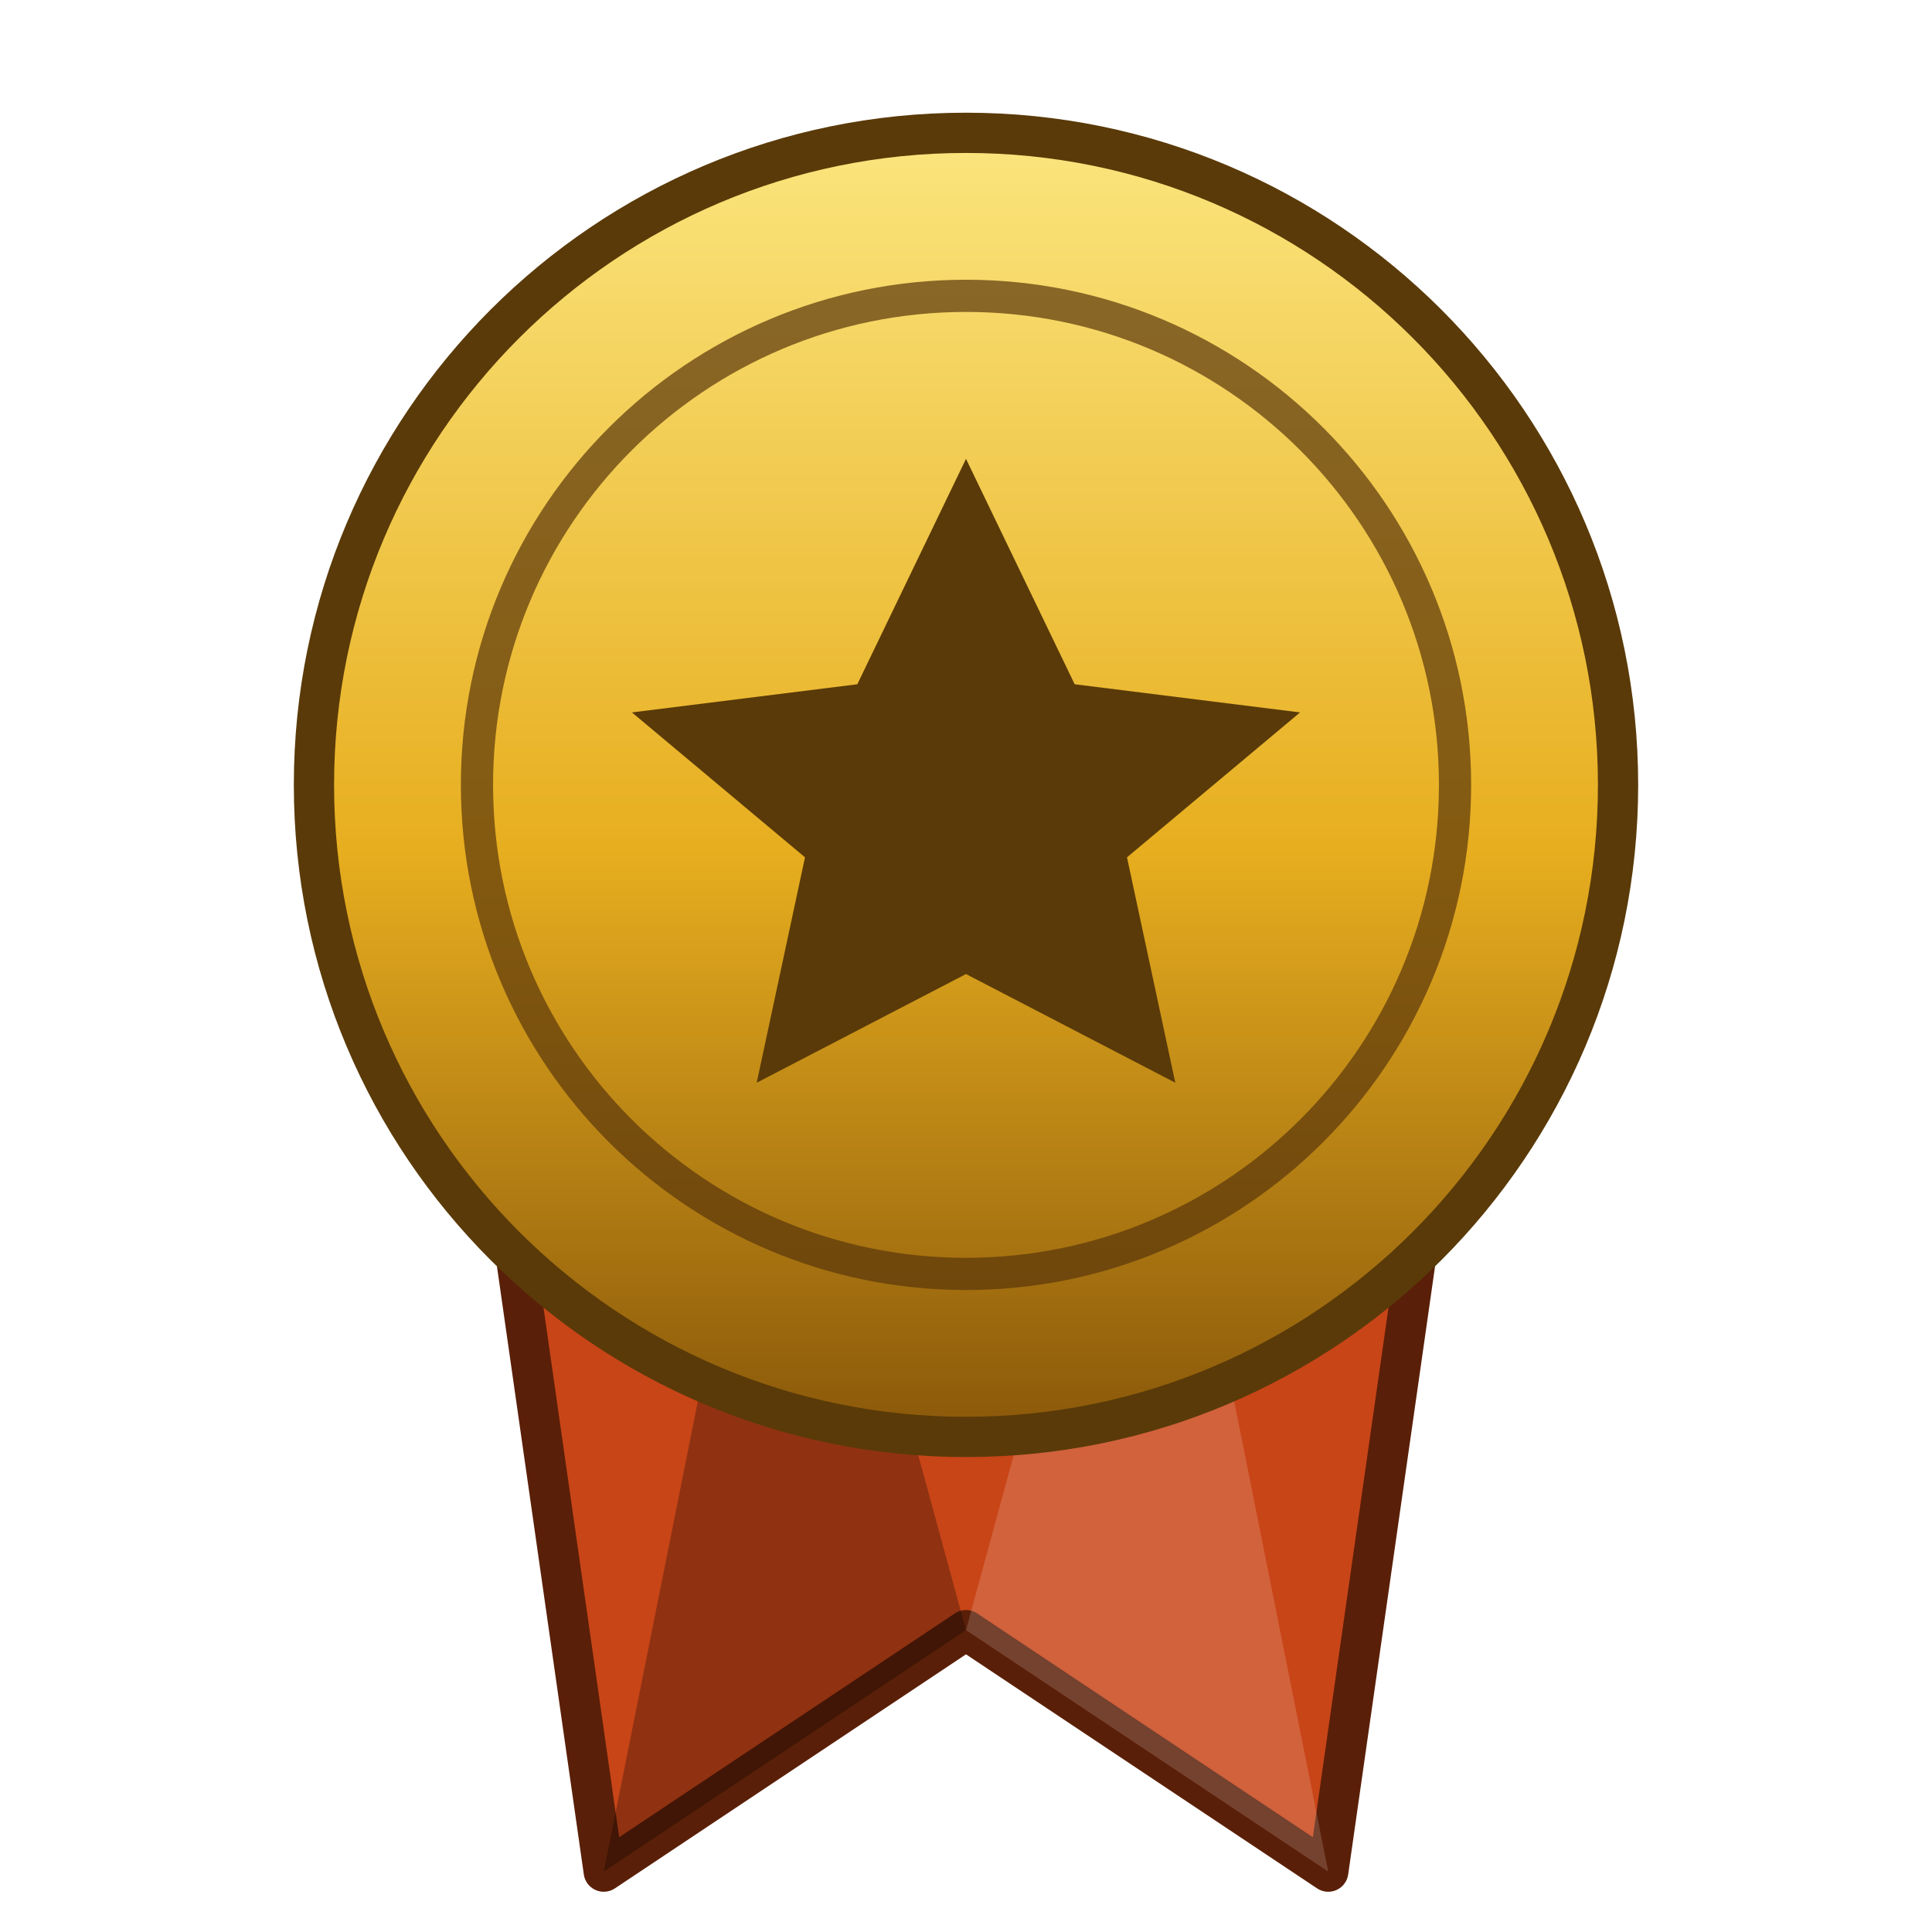
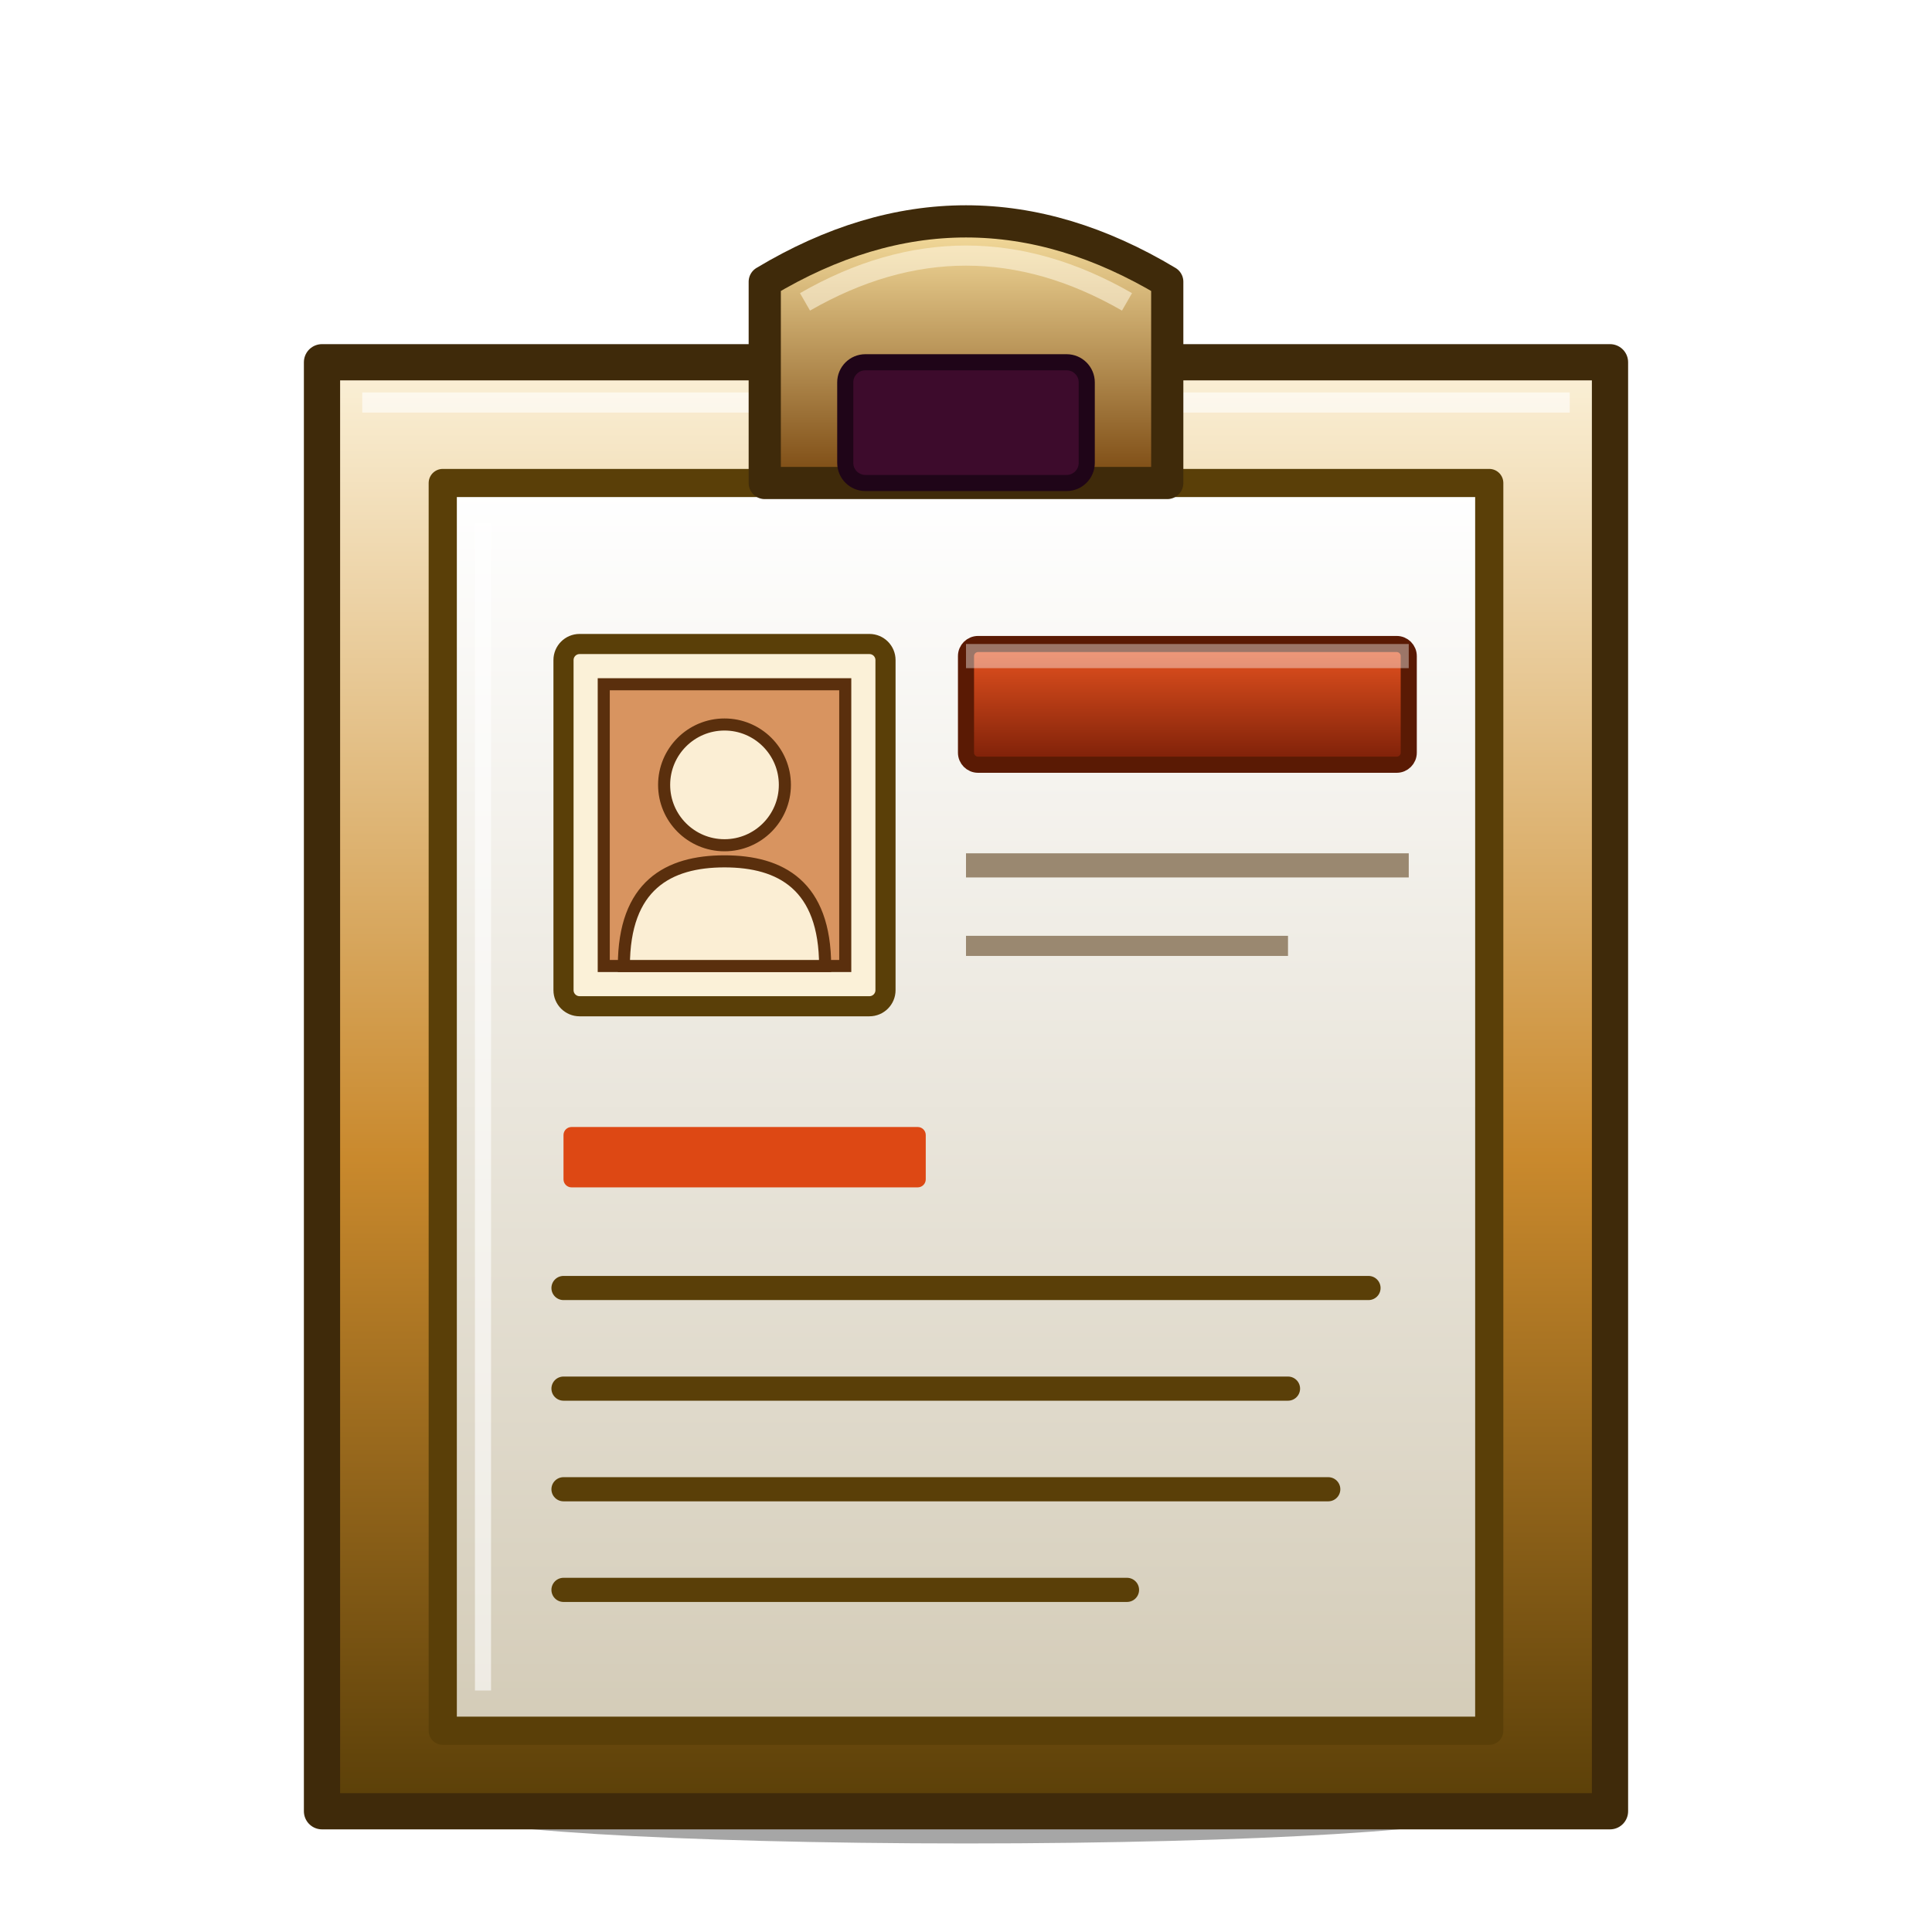
<svg viewBox="0 0 48 48" width="100%" height="100%">
  <defs>
-     <linearGradient id="ic-cv-medal" x1="0" y1="0" x2="0" y2="1">
-       <stop offset="0%" stop-color="#FBE57E" />
-       <stop offset="55%" stop-color="#E7AE1F" />
-       <stop offset="100%" stop-color="#8A580A" />
+     <linearGradient id="f-resume-clipboard-board" x1="0" y1="0" x2="0" y2="1">
+       <stop offset="0%" stop-color="#FBF1D8" />
+       <stop offset="55%" stop-color="#C9892D" />
+       <stop offset="100%" stop-color="#5A3F08" />
+     </linearGradient>
+     <linearGradient id="f-resume-clipboard-paper" x1="0" y1="0" x2="0" y2="1">
+       <stop offset="0%" stop-color="#FFFFFF" />
+       <stop offset="100%" stop-color="#D4CCB8" />
+     </linearGradient>
+     <linearGradient id="f-resume-clipboard-clip" x1="0" y1="0" x2="0" y2="1">
+       <stop offset="0%" stop-color="#F8E0A0" />
+       <stop offset="100%" stop-color="#7A4810" />
+     </linearGradient>
+     <linearGradient id="f-resume-clipboard-banner" x1="0" y1="0" x2="0" y2="1">
+       <stop offset="0%" stop-color="#E95420" />
+       <stop offset="100%" stop-color="#7A1F08" />
    </linearGradient>
  </defs>
-   <path d="M10.5 15 L15 46.5 L24 40.5 L33 46.5 L37.5 15 Z" fill="#C84518" stroke="#5A1F08" stroke-width="1" stroke-linejoin="round" />
-   <path d="M15 46.5 L19.5 24 L24 40.5 Z" fill="rgba(0,0,0,.28)" />
-   <path d="M33 46.5 L28.5 24 L24 40.5 Z" fill="rgba(255,255,255,.16)" />
-   <circle cx="24" cy="19.5" r="16.2" fill="url(#ic-cv-medal)" stroke="#5A3A08" stroke-width="1" />
-   <circle cx="24" cy="19.5" r="12.15" fill="none" stroke="rgba(90,55,10,.7)" stroke-width=".8" />
-   <path d="M24 11.4 L26.7 17 L32.3 17.7 L28 21.3 L29.2 26.9 L24 24.2 L18.8 26.9 L20 21.3 L15.7 17.7 L21.3 17 Z" fill="#5A3A08" />
+   <ellipse cx="24" cy="45" rx="13" ry=".8" fill="rgba(0,0,0,.35)" />
+   <path d="M8 9 H40 V45 H8 Z" fill="url(#f-resume-clipboard-board)" stroke="#3F2A0A" stroke-width=".9" stroke-linejoin="round" />
+   <path d="M9 10 H39" stroke="rgba(255,255,255,.6)" stroke-width=".5" />
+   <path d="M11 12 H37 V43 H11 Z" fill="url(#f-resume-clipboard-paper)" stroke="#5A3F08" stroke-width=".7" stroke-linejoin="round" />
+   <path d="M12 13 V42" stroke="rgba(255,255,255,.6)" stroke-width=".4" />
+   <rect x="14" y="16" width="8" height="9" rx=".4" fill="#FBF1D8" stroke="#5A3F08" stroke-width=".5" />
+   <rect x="15" y="17" width="6" height="7" fill="#D89460" stroke="#5A2F0D" stroke-width=".3" />
+   <circle cx="18" cy="19.5" r="1.5" fill="#FBEED4" stroke="#5A2F0D" stroke-width=".3" />
+   <path d="M15.5 24 C 15.5 22 16.6 21.4 18 21.4 C 19.4 21.4 20.5 22 20.5 24 Z" fill="#FBEED4" stroke="#5A2F0D" stroke-width=".3" />
+   <rect x="24" y="16" width="11" height="3" rx=".3" fill="url(#f-resume-clipboard-banner)" stroke="#5A1A04" stroke-width=".4" />
+   <rect x="24" y="16" width="11" height=".6" fill="rgba(255,255,255,.4)" />
+   <line x1="24" y1="21.5" x2="35" y2="21.5" stroke="#9A8870" stroke-width=".6" />
+   <line x1="24" y1="23.5" x2="32" y2="23.5" stroke="#9A8870" stroke-width=".5" />
+   <rect x="14" y="28" width="9" height="1.5" rx=".2" fill="#DD4814" />
+   <g stroke="#5A3F08" stroke-width=".6" stroke-linecap="round">
+     <line x1="14" y1="32" x2="34" y2="32" />
+     <line x1="14" y1="34.5" x2="32" y2="34.5" />
+     <line x1="14" y1="37" x2="33" y2="37" />
+     <line x1="14" y1="39.5" x2="28" y2="39.5" />
+   </g>
+   <path d="M19 7 Q 24 4 29 7 V12 H19 Z" fill="url(#f-resume-clipboard-clip)" stroke="#3F2A0A" stroke-width=".8" stroke-linejoin="round" />
+   <rect x="21" y="9" width="6" height="3" rx=".5" fill="#3D0B2C" stroke="#1F0518" stroke-width=".4" />
+   <path d="M20 7.5 Q 24 5.2 28 7.5" fill="none" stroke="rgba(255,247,228,.55)" stroke-width=".5" />
</svg>
